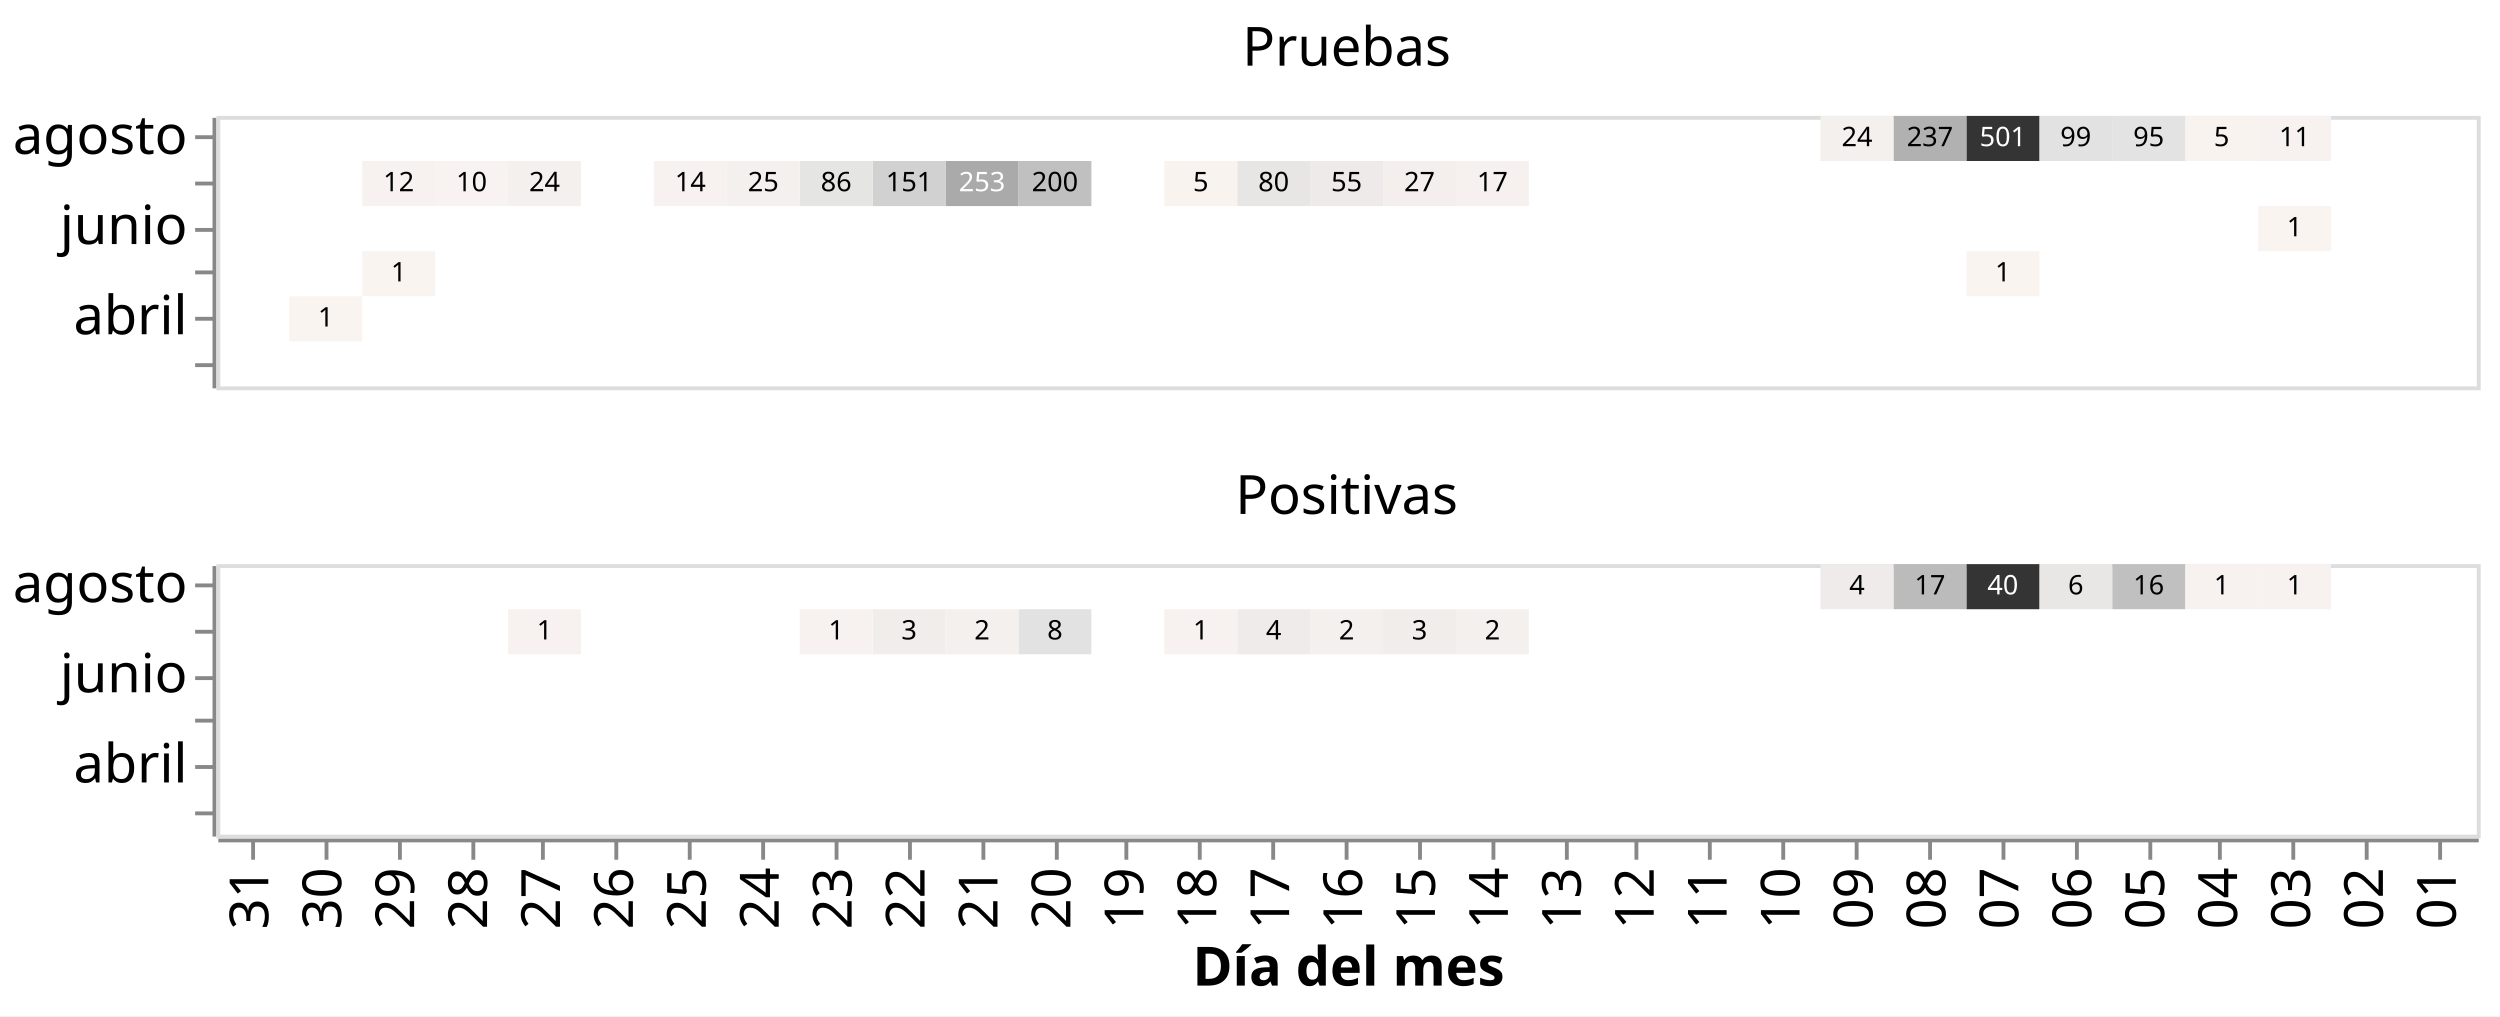
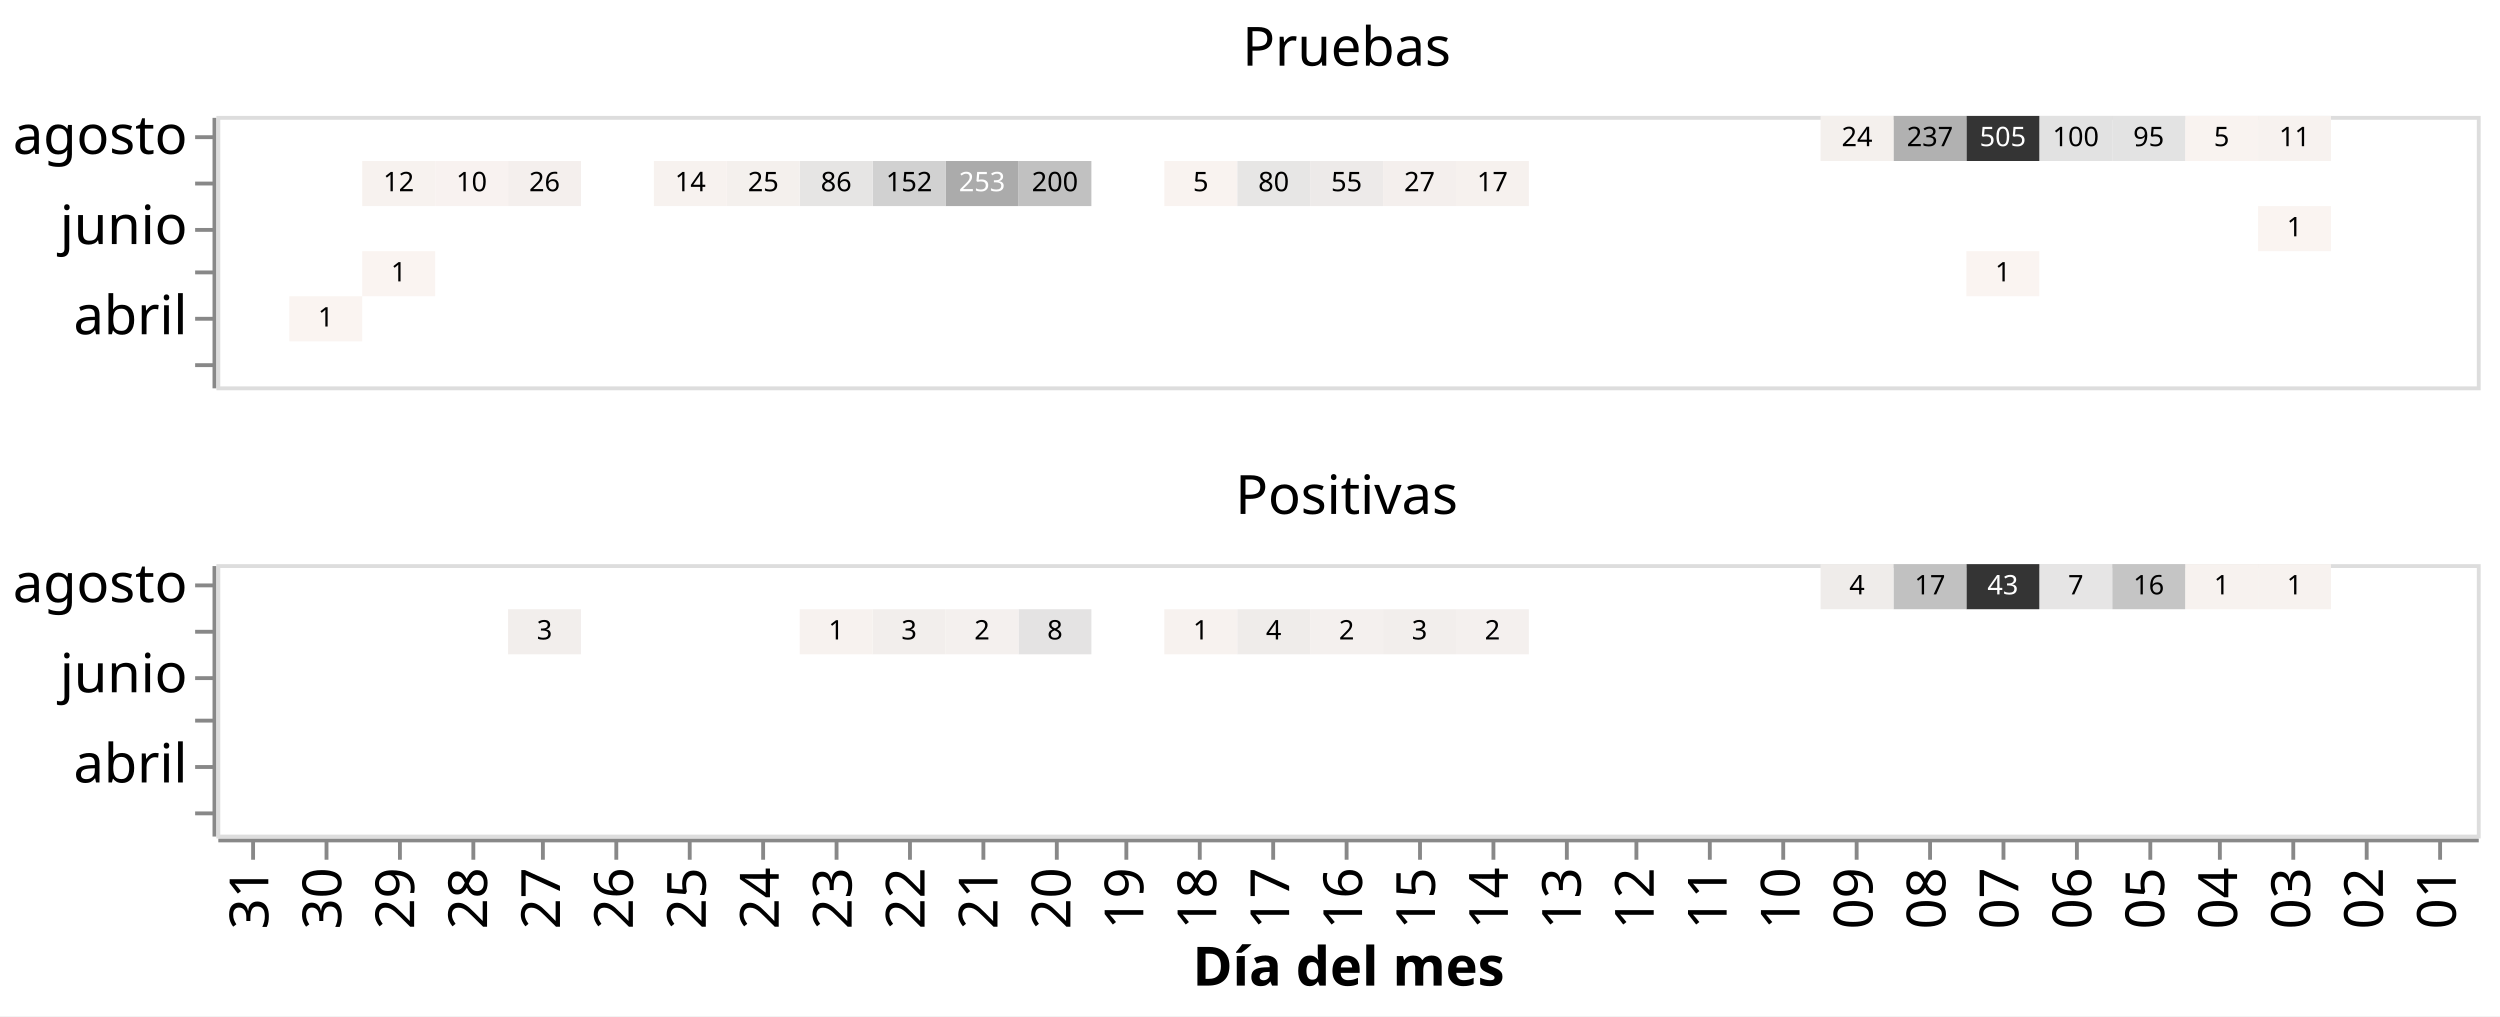
<svg xmlns="http://www.w3.org/2000/svg" class="marks" width="647" height="263" viewBox="0 0 647 263" version="1.1">
  <rect width="647" height="263" style="fill: white;" />
  <g transform="translate(56,30)">
    <g class="mark-group role-frame root">
      <g transform="translate(0,0)">
        <path class="background" d="M0,0h0v0h0Z" style="fill: none;" />
        <g>
          <g class="mark-group role-row-header row_header">
            <g transform="translate(-1,0)">
              <path class="background" d="M0,0h0v70h0Z" style="fill: none;" />
              <g>
                <g class="mark-group role-axis">
                  <g transform="translate(0.5,0.5)">
                    <path class="background" d="M0,0h0v0h0Z" style="pointer-events: none; fill: none;" />
                    <g>
                      <g class="mark-rule role-axis-tick" style="pointer-events: none;">
                        <line transform="translate(0,5)" x2="-5" y2="0" style="fill: none; stroke: #888; stroke-width: 1; opacity: 1;" />
                        <line transform="translate(0,17)" x2="-5" y2="0" style="fill: none; stroke: #888; stroke-width: 1; opacity: 1;" />
                        <line transform="translate(0,29)" x2="-5" y2="0" style="fill: none; stroke: #888; stroke-width: 1; opacity: 1;" />
                        <line transform="translate(0,40)" x2="-5" y2="0" style="fill: none; stroke: #888; stroke-width: 1; opacity: 1;" />
                        <line transform="translate(0,52)" x2="-5" y2="0" style="fill: none; stroke: #888; stroke-width: 1; opacity: 1;" />
                        <line transform="translate(0,64)" x2="-5" y2="0" style="fill: none; stroke: #888; stroke-width: 1; opacity: 1;" />
                      </g>
                      <g class="mark-text role-axis-label" style="pointer-events: none;">
                        <text text-anchor="end" transform="translate(-7,9.333333)" style="font-family: sans-serif; font-size: 14px; fill: #000; opacity: 1;">agosto</text>
                        <text text-anchor="end" transform="translate(-7,21)" style="font-family: sans-serif; font-size: 14px; fill: #000; opacity: 0;">julio</text>
                        <text text-anchor="end" transform="translate(-7,32.66667)" style="font-family: sans-serif; font-size: 14px; fill: #000; opacity: 1;">junio</text>
                        <text text-anchor="end" transform="translate(-7,44.33333)" style="font-family: sans-serif; font-size: 14px; fill: #000; opacity: 0;">mayo</text>
                        <text text-anchor="end" transform="translate(-7,56)" style="font-family: sans-serif; font-size: 14px; fill: #000; opacity: 1;">abril</text>
                        <text text-anchor="end" transform="translate(-7,67.66667)" style="font-family: sans-serif; font-size: 14px; fill: #000; opacity: 0;">marzo</text>
                      </g>
                      <g class="mark-rule role-axis-domain" style="pointer-events: none;">
                        <line transform="translate(0,0)" x2="0" y2="70" style="fill: none; stroke: #888; stroke-width: 1; opacity: 1;" />
                      </g>
                    </g>
                    <path class="foreground" d="" style="pointer-events: none; display: none; fill: none;" />
                  </g>
                </g>
              </g>
              <path class="foreground" d="" style="display: none; fill: none;" />
            </g>
            <g transform="translate(-1,116)">
              <path class="background" d="M0,0h0v70h0Z" style="fill: none;" />
              <g>
                <g class="mark-group role-axis">
                  <g transform="translate(0.5,0.5)">
                    <path class="background" d="M0,0h0v0h0Z" style="pointer-events: none; fill: none;" />
                    <g>
                      <g class="mark-rule role-axis-tick" style="pointer-events: none;">
                        <line transform="translate(0,5)" x2="-5" y2="0" style="fill: none; stroke: #888; stroke-width: 1; opacity: 1;" />
                        <line transform="translate(0,17)" x2="-5" y2="0" style="fill: none; stroke: #888; stroke-width: 1; opacity: 1;" />
                        <line transform="translate(0,29)" x2="-5" y2="0" style="fill: none; stroke: #888; stroke-width: 1; opacity: 1;" />
                        <line transform="translate(0,40)" x2="-5" y2="0" style="fill: none; stroke: #888; stroke-width: 1; opacity: 1;" />
                        <line transform="translate(0,52)" x2="-5" y2="0" style="fill: none; stroke: #888; stroke-width: 1; opacity: 1;" />
                        <line transform="translate(0,64)" x2="-5" y2="0" style="fill: none; stroke: #888; stroke-width: 1; opacity: 1;" />
                      </g>
                      <g class="mark-text role-axis-label" style="pointer-events: none;">
                        <text text-anchor="end" transform="translate(-7,9.333333)" style="font-family: sans-serif; font-size: 14px; fill: #000; opacity: 1;">agosto</text>
                        <text text-anchor="end" transform="translate(-7,21)" style="font-family: sans-serif; font-size: 14px; fill: #000; opacity: 0;">julio</text>
                        <text text-anchor="end" transform="translate(-7,32.66667)" style="font-family: sans-serif; font-size: 14px; fill: #000; opacity: 1;">junio</text>
                        <text text-anchor="end" transform="translate(-7,44.33333)" style="font-family: sans-serif; font-size: 14px; fill: #000; opacity: 0;">mayo</text>
                        <text text-anchor="end" transform="translate(-7,56)" style="font-family: sans-serif; font-size: 14px; fill: #000; opacity: 1;">abril</text>
                        <text text-anchor="end" transform="translate(-7,67.66667)" style="font-family: sans-serif; font-size: 14px; fill: #000; opacity: 0;">marzo</text>
                      </g>
                      <g class="mark-rule role-axis-domain" style="pointer-events: none;">
                        <line transform="translate(0,0)" x2="0" y2="70" style="fill: none; stroke: #888; stroke-width: 1; opacity: 1;" />
                      </g>
                    </g>
                    <path class="foreground" d="" style="pointer-events: none; display: none; fill: none;" />
                  </g>
                </g>
              </g>
              <path class="foreground" d="" style="display: none; fill: none;" />
            </g>
          </g>
          <g class="mark-group role-column-footer column_footer">
            <g transform="translate(0,187)">
              <path class="background" d="M0,0h585v0h-585Z" style="fill: none;" />
              <g>
                <g class="mark-group role-axis">
                  <g transform="translate(0.5,0.5)">
                    <path class="background" d="M0,0h0v0h0Z" style="pointer-events: none; fill: none;" />
                    <g>
                      <g class="mark-rule role-axis-tick" style="pointer-events: none;">
                        <line transform="translate(9,0)" x2="0" y2="5" style="fill: none; stroke: #888; stroke-width: 1; opacity: 1;" />
                        <line transform="translate(28,0)" x2="0" y2="5" style="fill: none; stroke: #888; stroke-width: 1; opacity: 1;" />
                        <line transform="translate(47,0)" x2="0" y2="5" style="fill: none; stroke: #888; stroke-width: 1; opacity: 1;" />
                        <line transform="translate(66,0)" x2="0" y2="5" style="fill: none; stroke: #888; stroke-width: 1; opacity: 1;" />
                        <line transform="translate(84,0)" x2="0" y2="5" style="fill: none; stroke: #888; stroke-width: 1; opacity: 1;" />
                        <line transform="translate(103,0)" x2="0" y2="5" style="fill: none; stroke: #888; stroke-width: 1; opacity: 1;" />
                        <line transform="translate(122,0)" x2="0" y2="5" style="fill: none; stroke: #888; stroke-width: 1; opacity: 1;" />
                        <line transform="translate(141,0)" x2="0" y2="5" style="fill: none; stroke: #888; stroke-width: 1; opacity: 1;" />
                        <line transform="translate(160,0)" x2="0" y2="5" style="fill: none; stroke: #888; stroke-width: 1; opacity: 1;" />
                        <line transform="translate(179,0)" x2="0" y2="5" style="fill: none; stroke: #888; stroke-width: 1; opacity: 1;" />
                        <line transform="translate(198,0)" x2="0" y2="5" style="fill: none; stroke: #888; stroke-width: 1; opacity: 1;" />
                        <line transform="translate(217,0)" x2="0" y2="5" style="fill: none; stroke: #888; stroke-width: 1; opacity: 1;" />
                        <line transform="translate(235,0)" x2="0" y2="5" style="fill: none; stroke: #888; stroke-width: 1; opacity: 1;" />
                        <line transform="translate(254,0)" x2="0" y2="5" style="fill: none; stroke: #888; stroke-width: 1; opacity: 1;" />
                        <line transform="translate(273,0)" x2="0" y2="5" style="fill: none; stroke: #888; stroke-width: 1; opacity: 1;" />
                        <line transform="translate(292,0)" x2="0" y2="5" style="fill: none; stroke: #888; stroke-width: 1; opacity: 1;" />
                        <line transform="translate(311,0)" x2="0" y2="5" style="fill: none; stroke: #888; stroke-width: 1; opacity: 1;" />
                        <line transform="translate(330,0)" x2="0" y2="5" style="fill: none; stroke: #888; stroke-width: 1; opacity: 1;" />
                        <line transform="translate(349,0)" x2="0" y2="5" style="fill: none; stroke: #888; stroke-width: 1; opacity: 1;" />
                        <line transform="translate(367,0)" x2="0" y2="5" style="fill: none; stroke: #888; stroke-width: 1; opacity: 1;" />
                        <line transform="translate(386,0)" x2="0" y2="5" style="fill: none; stroke: #888; stroke-width: 1; opacity: 1;" />
                        <line transform="translate(405,0)" x2="0" y2="5" style="fill: none; stroke: #888; stroke-width: 1; opacity: 1;" />
                        <line transform="translate(424,0)" x2="0" y2="5" style="fill: none; stroke: #888; stroke-width: 1; opacity: 1;" />
                        <line transform="translate(443,0)" x2="0" y2="5" style="fill: none; stroke: #888; stroke-width: 1; opacity: 1;" />
                        <line transform="translate(462,0)" x2="0" y2="5" style="fill: none; stroke: #888; stroke-width: 1; opacity: 1;" />
                        <line transform="translate(481,0)" x2="0" y2="5" style="fill: none; stroke: #888; stroke-width: 1; opacity: 1;" />
                        <line transform="translate(500,0)" x2="0" y2="5" style="fill: none; stroke: #888; stroke-width: 1; opacity: 1;" />
                        <line transform="translate(518,0)" x2="0" y2="5" style="fill: none; stroke: #888; stroke-width: 1; opacity: 1;" />
                        <line transform="translate(537,0)" x2="0" y2="5" style="fill: none; stroke: #888; stroke-width: 1; opacity: 1;" />
                        <line transform="translate(556,0)" x2="0" y2="5" style="fill: none; stroke: #888; stroke-width: 1; opacity: 1;" />
                        <line transform="translate(575,0)" x2="0" y2="5" style="fill: none; stroke: #888; stroke-width: 1; opacity: 1;" />
                      </g>
                      <g class="mark-text role-axis-label" style="pointer-events: none;">
                        <text text-anchor="end" transform="translate(8.935484,7) rotate(270) translate(0,4)" style="font-family: sans-serif; font-size: 14px; fill: #000; opacity: 1;">31</text>
                        <text text-anchor="end" transform="translate(27.80645,7) rotate(270) translate(0,4)" style="font-family: sans-serif; font-size: 14px; fill: #000; opacity: 1;">30</text>
                        <text text-anchor="end" transform="translate(46.67742,7) rotate(270) translate(0,4)" style="font-family: sans-serif; font-size: 14px; fill: #000; opacity: 1;">29</text>
                        <text text-anchor="end" transform="translate(65.54839,7) rotate(270) translate(0,4)" style="font-family: sans-serif; font-size: 14px; fill: #000; opacity: 1;">28</text>
                        <text text-anchor="end" transform="translate(84.41935,7) rotate(270) translate(0,4)" style="font-family: sans-serif; font-size: 14px; fill: #000; opacity: 1;">27</text>
                        <text text-anchor="end" transform="translate(103.2903,7) rotate(270) translate(0,4)" style="font-family: sans-serif; font-size: 14px; fill: #000; opacity: 1;">26</text>
                        <text text-anchor="end" transform="translate(122.1613,7) rotate(270) translate(0,4)" style="font-family: sans-serif; font-size: 14px; fill: #000; opacity: 1;">25</text>
                        <text text-anchor="end" transform="translate(141.0323,7) rotate(270) translate(0,4)" style="font-family: sans-serif; font-size: 14px; fill: #000; opacity: 1;">24</text>
                        <text text-anchor="end" transform="translate(159.9032,7) rotate(270) translate(0,4)" style="font-family: sans-serif; font-size: 14px; fill: #000; opacity: 1;">23</text>
                        <text text-anchor="end" transform="translate(178.7742,7) rotate(270) translate(0,4)" style="font-family: sans-serif; font-size: 14px; fill: #000; opacity: 1;">22</text>
                        <text text-anchor="end" transform="translate(197.6452,7) rotate(270) translate(0,4)" style="font-family: sans-serif; font-size: 14px; fill: #000; opacity: 1;">21</text>
                        <text text-anchor="end" transform="translate(216.5161,7) rotate(270) translate(0,4)" style="font-family: sans-serif; font-size: 14px; fill: #000; opacity: 1;">20</text>
                        <text text-anchor="end" transform="translate(235.3871,7) rotate(270) translate(0,4)" style="font-family: sans-serif; font-size: 14px; fill: #000; opacity: 1;">19</text>
                        <text text-anchor="end" transform="translate(254.2581,7) rotate(270) translate(0,4)" style="font-family: sans-serif; font-size: 14px; fill: #000; opacity: 1;">18</text>
                        <text text-anchor="end" transform="translate(273.129,7) rotate(270) translate(0,4)" style="font-family: sans-serif; font-size: 14px; fill: #000; opacity: 1;">17</text>
                        <text text-anchor="end" transform="translate(292,7) rotate(270) translate(0,4)" style="font-family: sans-serif; font-size: 14px; fill: #000; opacity: 1;">16</text>
                        <text text-anchor="end" transform="translate(310.871,7) rotate(270) translate(0,4)" style="font-family: sans-serif; font-size: 14px; fill: #000; opacity: 1;">15</text>
                        <text text-anchor="end" transform="translate(329.7419,7) rotate(270) translate(0,4)" style="font-family: sans-serif; font-size: 14px; fill: #000; opacity: 1;">14</text>
                        <text text-anchor="end" transform="translate(348.6129,7) rotate(270) translate(0,4)" style="font-family: sans-serif; font-size: 14px; fill: #000; opacity: 1;">13</text>
                        <text text-anchor="end" transform="translate(367.4839,7) rotate(270) translate(0,4)" style="font-family: sans-serif; font-size: 14px; fill: #000; opacity: 1;">12</text>
                        <text text-anchor="end" transform="translate(386.3548,7) rotate(270) translate(0,4)" style="font-family: sans-serif; font-size: 14px; fill: #000; opacity: 1;">11</text>
                        <text text-anchor="end" transform="translate(405.2258,7) rotate(270) translate(0,4)" style="font-family: sans-serif; font-size: 14px; fill: #000; opacity: 1;">10</text>
                        <text text-anchor="end" transform="translate(424.0968,7) rotate(270) translate(0,4)" style="font-family: sans-serif; font-size: 14px; fill: #000; opacity: 1;">09</text>
                        <text text-anchor="end" transform="translate(442.9677,7) rotate(270) translate(0,4)" style="font-family: sans-serif; font-size: 14px; fill: #000; opacity: 1;">08</text>
                        <text text-anchor="end" transform="translate(461.8387,7) rotate(270) translate(0,4)" style="font-family: sans-serif; font-size: 14px; fill: #000; opacity: 1;">07</text>
                        <text text-anchor="end" transform="translate(480.7097,7) rotate(270) translate(0,4)" style="font-family: sans-serif; font-size: 14px; fill: #000; opacity: 1;">06</text>
                        <text text-anchor="end" transform="translate(499.5806,7) rotate(270) translate(0,4)" style="font-family: sans-serif; font-size: 14px; fill: #000; opacity: 1;">05</text>
                        <text text-anchor="end" transform="translate(518.4516,7) rotate(270) translate(0,4)" style="font-family: sans-serif; font-size: 14px; fill: #000; opacity: 1;">04</text>
                        <text text-anchor="end" transform="translate(537.3226,7) rotate(270) translate(0,4)" style="font-family: sans-serif; font-size: 14px; fill: #000; opacity: 1;">03</text>
                        <text text-anchor="end" transform="translate(556.1935,7) rotate(270) translate(0,4)" style="font-family: sans-serif; font-size: 14px; fill: #000; opacity: 1;">02</text>
                        <text text-anchor="end" transform="translate(575.0645,7) rotate(270) translate(0,4)" style="font-family: sans-serif; font-size: 14px; fill: #000; opacity: 1;">01</text>
                      </g>
                      <g class="mark-rule role-axis-domain" style="pointer-events: none;">
                        <line transform="translate(0,0)" x2="585" y2="0" style="fill: none; stroke: #888; stroke-width: 1; opacity: 1;" />
                      </g>
                      <g class="mark-text role-axis-title" style="pointer-events: none;">
                        <text text-anchor="middle" transform="translate(292.5,37.57227)" style="font-family: sans-serif; font-size: 14px; font-weight: bold; fill: #000; opacity: 1;">Día del mes</text>
                      </g>
                    </g>
                    <path class="foreground" d="" style="pointer-events: none; display: none; fill: none;" />
                  </g>
                </g>
              </g>
              <path class="foreground" d="" style="display: none; fill: none;" />
            </g>
          </g>
          <g class="mark-group role-scope cell">
            <g transform="translate(0,0)">
              <path class="background" d="M0.5,0.5h585v70h-585Z" style="fill: none; stroke: #ddd;" />
              <g>
                <g class="mark-rect role-mark child_layer_0_marks">
                  <path d="M18.871,46.667h18.871v11.667h-18.871Z" style="fill: rgb(250, 244, 241);" />
                  <path d="M452.903,35h18.871v11.667h-18.871Z" style="fill: rgb(250, 244, 241);" />
                  <path d="M37.742,35h18.871v11.667h-18.871Z" style="fill: rgb(250, 244, 241);" />
                  <path d="M528.387,23.333h18.871v11.667h-18.871Z" style="fill: rgb(250, 244, 241);" />
                  <path d="M320.806,11.667h18.871v11.667h-18.871Z" style="fill: rgb(246, 241, 238);" />
                  <path d="M301.935,11.667h18.871v11.667h-18.871Z" style="fill: rgb(244, 239, 237);" />
                  <path d="M283.065,11.667h18.871v11.667h-18.871Z" style="fill: rgb(237, 234, 233);" />
                  <path d="M264.194,11.667h18.871v11.667h-18.871Z" style="fill: rgb(231, 230, 229);" />
                  <path d="M245.323,11.667h18.871v11.667h-18.871Z" style="fill: rgb(249, 243, 240);" />
-                   <path d="M207.581,11.667h18.871v11.667h-18.871Z" style="fill: rgb(192, 192, 192);" />
-                   <path d="M188.71,11.667h18.871v11.667h-18.871Z" style="fill: rgb(170, 170, 170);" />
+                   <path d="M207.581,11.667h18.871v11.667h-18.871Z" style="fill: rgb(193, 193, 193);" />
+                   <path d="M188.71,11.667h18.871v11.667h-18.871Z" style="fill: rgb(171, 171, 171);" />
                  <path d="M169.839,11.667h18.871v11.667h-18.871Z" style="fill: rgb(209, 209, 209);" />
-                   <path d="M150.968,11.667h18.871v11.667h-18.871Z" style="fill: rgb(229, 229, 228);" />
+                   <path d="M150.968,11.667h18.871v11.667h-18.871Z" style="fill: rgb(230, 229, 228);" />
                  <path d="M132.097,11.667h18.871v11.667h-18.871Z" style="fill: rgb(244, 240, 237);" />
-                   <path d="M113.226,11.667h18.871v11.667h-18.871Z" style="fill: rgb(247, 241, 239);" />
-                   <path d="M75.484,11.667h18.871v11.667h-18.871Z" style="fill: rgb(244, 240, 237);" />
+                   <path d="M113.226,11.667h18.871v11.667h-18.871Z" style="fill: rgb(247, 242, 239);" />
+                   <path d="M75.484,11.667h18.871v11.667h-18.871Z" style="fill: rgb(244, 239, 237);" />
                  <path d="M56.613,11.667h18.871v11.667h-18.871Z" style="fill: rgb(248, 242, 240);" />
                  <path d="M37.742,11.667h18.871v11.667h-18.871Z" style="fill: rgb(247, 242, 239);" />
                  <path d="M528.387,0h18.871v11.667h-18.871Z" style="fill: rgb(247, 242, 239);" />
                  <path d="M509.516,0h18.871v11.667h-18.871Z" style="fill: rgb(249, 243, 240);" />
                  <path d="M490.645,0h18.871v11.667h-18.871Z" style="fill: rgb(227, 227, 227);" />
                  <path d="M471.774,0h18.871v11.667h-18.871Z" style="fill: rgb(226, 226, 226);" />
                  <path d="M452.903,0h18.871v11.667h-18.871Z" style="fill: rgb(52, 52, 52);" />
                  <path d="M434.032,0h18.871v11.667h-18.871Z" style="fill: rgb(177, 177, 177);" />
                  <path d="M415.161,0h18.871v11.667h-18.871Z" style="fill: rgb(244, 240, 237);" />
                </g>
                <g class="mark-text role-mark child_layer_1_marks">
                  <text text-anchor="middle" transform="translate(28.30645,54.5)" style="font-family: sans-serif; font-size: 7px; fill: black;">1</text>
                  <text text-anchor="middle" transform="translate(462.3387,42.83333)" style="font-family: sans-serif; font-size: 7px; fill: black;">1</text>
                  <text text-anchor="middle" transform="translate(47.17742,42.83333)" style="font-family: sans-serif; font-size: 7px; fill: black;">1</text>
                  <text text-anchor="middle" transform="translate(537.8226,31.16667)" style="font-family: sans-serif; font-size: 7px; fill: black;">1</text>
                  <text text-anchor="middle" transform="translate(330.2419,19.5)" style="font-family: sans-serif; font-size: 7px; fill: black;">17</text>
                  <text text-anchor="middle" transform="translate(311.371,19.5)" style="font-family: sans-serif; font-size: 7px; fill: black;">27</text>
                  <text text-anchor="middle" transform="translate(292.5,19.5)" style="font-family: sans-serif; font-size: 7px; fill: black;">55</text>
                  <text text-anchor="middle" transform="translate(273.629,19.5)" style="font-family: sans-serif; font-size: 7px; fill: black;">80</text>
                  <text text-anchor="middle" transform="translate(254.7581,19.5)" style="font-family: sans-serif; font-size: 7px; fill: black;">5</text>
                  <text text-anchor="middle" transform="translate(217.0161,19.5)" style="font-family: sans-serif; font-size: 7px; fill: black;">200</text>
                  <text text-anchor="middle" transform="translate(198.1452,19.5)" style="font-family: sans-serif; font-size: 7px; fill: white;">253</text>
-                   <text text-anchor="middle" transform="translate(179.2742,19.5)" style="font-family: sans-serif; font-size: 7px; fill: black;">151</text>
+                   <text text-anchor="middle" transform="translate(179.2742,19.5)" style="font-family: sans-serif; font-size: 7px; fill: black;">152</text>
                  <text text-anchor="middle" transform="translate(160.4032,19.5)" style="font-family: sans-serif; font-size: 7px; fill: black;">86</text>
                  <text text-anchor="middle" transform="translate(141.5323,19.5)" style="font-family: sans-serif; font-size: 7px; fill: black;">25</text>
                  <text text-anchor="middle" transform="translate(122.6613,19.5)" style="font-family: sans-serif; font-size: 7px; fill: black;">14</text>
-                   <text text-anchor="middle" transform="translate(84.91935,19.5)" style="font-family: sans-serif; font-size: 7px; fill: black;">24</text>
+                   <text text-anchor="middle" transform="translate(84.91935,19.5)" style="font-family: sans-serif; font-size: 7px; fill: black;">26</text>
                  <text text-anchor="middle" transform="translate(66.04839,19.5)" style="font-family: sans-serif; font-size: 7px; fill: black;">10</text>
                  <text text-anchor="middle" transform="translate(47.17742,19.5)" style="font-family: sans-serif; font-size: 7px; fill: black;">12</text>
                  <text text-anchor="middle" transform="translate(537.8226,7.833333)" style="font-family: sans-serif; font-size: 7px; fill: black;">11</text>
                  <text text-anchor="middle" transform="translate(518.9516,7.833333)" style="font-family: sans-serif; font-size: 7px; fill: black;">5</text>
                  <text text-anchor="middle" transform="translate(500.0806,7.833333)" style="font-family: sans-serif; font-size: 7px; fill: black;">95</text>
-                   <text text-anchor="middle" transform="translate(481.2097,7.833333)" style="font-family: sans-serif; font-size: 7px; fill: black;">99</text>
-                   <text text-anchor="middle" transform="translate(462.3387,7.833333)" style="font-family: sans-serif; font-size: 7px; fill: white;">501</text>
+                   <text text-anchor="middle" transform="translate(481.2097,7.833333)" style="font-family: sans-serif; font-size: 7px; fill: black;">100</text>
+                   <text text-anchor="middle" transform="translate(462.3387,7.833333)" style="font-family: sans-serif; font-size: 7px; fill: white;">505</text>
                  <text text-anchor="middle" transform="translate(443.4677,7.833333)" style="font-family: sans-serif; font-size: 7px; fill: black;">237</text>
                  <text text-anchor="middle" transform="translate(424.5968,7.833333)" style="font-family: sans-serif; font-size: 7px; fill: black;">24</text>
                </g>
                <g class="mark-group role-title">
                  <g transform="translate(292.5,-24)">
                    <path class="background" d="M0,0h0v0h0Z" style="pointer-events: none; fill: none;" />
                    <g>
                      <g class="mark-text role-title-text" style="pointer-events: none;">
                        <text text-anchor="middle" transform="translate(0,11)" style="font-family: sans-serif; font-size: 14px; fill: #000; opacity: 1;">Pruebas</text>
                      </g>
                    </g>
                    <path class="foreground" d="" style="pointer-events: none; display: none; fill: none;" />
                  </g>
                </g>
              </g>
              <path class="foreground" d="" style="display: none; fill: none;" />
            </g>
            <g transform="translate(0,116)">
              <path class="background" d="M0.5,0.5h585v70h-585Z" style="fill: none; stroke: #ddd;" />
              <g>
                <g class="mark-rect role-mark child_layer_0_marks">
-                   <path d="M320.806,11.667h18.871v11.667h-18.871Z" style="fill: rgb(244, 240, 237);" />
-                   <path d="M301.935,11.667h18.871v11.667h-18.871Z" style="fill: rgb(241, 237, 235);" />
-                   <path d="M283.065,11.667h18.871v11.667h-18.871Z" style="fill: rgb(244, 240, 237);" />
-                   <path d="M264.194,11.667h18.871v11.667h-18.871Z" style="fill: rgb(238, 235, 234);" />
+                   <path d="M320.806,11.667h18.871v11.667h-18.871Z" style="fill: rgb(244, 240, 238);" />
+                   <path d="M301.935,11.667h18.871v11.667h-18.871Z" style="fill: rgb(242, 238, 236);" />
+                   <path d="M283.065,11.667h18.871v11.667h-18.871Z" style="fill: rgb(244, 240, 238);" />
+                   <path d="M264.194,11.667h18.871v11.667h-18.871Z" style="fill: rgb(239, 236, 234);" />
                  <path d="M245.323,11.667h18.871v11.667h-18.871Z" style="fill: rgb(247, 242, 239);" />
-                   <path d="M207.581,11.667h18.871v11.667h-18.871Z" style="fill: rgb(226, 226, 226);" />
-                   <path d="M188.71,11.667h18.871v11.667h-18.871Z" style="fill: rgb(244, 240, 237);" />
-                   <path d="M169.839,11.667h18.871v11.667h-18.871Z" style="fill: rgb(241, 237, 235);" />
+                   <path d="M207.581,11.667h18.871v11.667h-18.871Z" style="fill: rgb(228, 227, 227);" />
+                   <path d="M188.71,11.667h18.871v11.667h-18.871Z" style="fill: rgb(244, 240, 238);" />
+                   <path d="M169.839,11.667h18.871v11.667h-18.871Z" style="fill: rgb(242, 238, 236);" />
                  <path d="M150.968,11.667h18.871v11.667h-18.871Z" style="fill: rgb(247, 242, 239);" />
-                   <path d="M75.484,11.667h18.871v11.667h-18.871Z" style="fill: rgb(247, 242, 239);" />
+                   <path d="M75.484,11.667h18.871v11.667h-18.871Z" style="fill: rgb(242, 238, 236);" />
                  <path d="M528.387,0h18.871v11.667h-18.871Z" style="fill: rgb(247, 242, 239);" />
                  <path d="M509.516,0h18.871v11.667h-18.871Z" style="fill: rgb(247, 242, 239);" />
-                   <path d="M490.645,0h18.871v11.667h-18.871Z" style="fill: rgb(192, 192, 192);" />
-                   <path d="M471.774,0h18.871v11.667h-18.871Z" style="fill: rgb(232, 231, 230);" />
+                   <path d="M490.645,0h18.871v11.667h-18.871Z" style="fill: rgb(197, 197, 197);" />
+                   <path d="M471.774,0h18.871v11.667h-18.871Z" style="fill: rgb(230, 229, 229);" />
                  <path d="M452.903,0h18.871v11.667h-18.871Z" style="fill: rgb(52, 52, 52);" />
-                   <path d="M434.032,0h18.871v11.667h-18.871Z" style="fill: rgb(187, 187, 187);" />
-                   <path d="M415.161,0h18.871v11.667h-18.871Z" style="fill: rgb(238, 235, 234);" />
+                   <path d="M434.032,0h18.871v11.667h-18.871Z" style="fill: rgb(193, 193, 193);" />
+                   <path d="M415.161,0h18.871v11.667h-18.871Z" style="fill: rgb(239, 236, 234);" />
                </g>
                <g class="mark-text role-mark child_layer_1_marks">
                  <text text-anchor="middle" transform="translate(330.2419,19.5)" style="font-family: sans-serif; font-size: 7px; fill: black;">2</text>
                  <text text-anchor="middle" transform="translate(311.371,19.5)" style="font-family: sans-serif; font-size: 7px; fill: black;">3</text>
                  <text text-anchor="middle" transform="translate(292.5,19.5)" style="font-family: sans-serif; font-size: 7px; fill: black;">2</text>
                  <text text-anchor="middle" transform="translate(273.629,19.5)" style="font-family: sans-serif; font-size: 7px; fill: black;">4</text>
                  <text text-anchor="middle" transform="translate(254.7581,19.5)" style="font-family: sans-serif; font-size: 7px; fill: black;">1</text>
                  <text text-anchor="middle" transform="translate(217.0161,19.5)" style="font-family: sans-serif; font-size: 7px; fill: black;">8</text>
                  <text text-anchor="middle" transform="translate(198.1452,19.5)" style="font-family: sans-serif; font-size: 7px; fill: black;">2</text>
                  <text text-anchor="middle" transform="translate(179.2742,19.5)" style="font-family: sans-serif; font-size: 7px; fill: black;">3</text>
                  <text text-anchor="middle" transform="translate(160.4032,19.5)" style="font-family: sans-serif; font-size: 7px; fill: black;">1</text>
-                   <text text-anchor="middle" transform="translate(84.91935,19.5)" style="font-family: sans-serif; font-size: 7px; fill: black;">1</text>
+                   <text text-anchor="middle" transform="translate(84.91935,19.5)" style="font-family: sans-serif; font-size: 7px; fill: black;">3</text>
                  <text text-anchor="middle" transform="translate(537.8226,7.833333)" style="font-family: sans-serif; font-size: 7px; fill: black;">1</text>
                  <text text-anchor="middle" transform="translate(518.9516,7.833333)" style="font-family: sans-serif; font-size: 7px; fill: black;">1</text>
                  <text text-anchor="middle" transform="translate(500.0806,7.833333)" style="font-family: sans-serif; font-size: 7px; fill: black;">16</text>
-                   <text text-anchor="middle" transform="translate(481.2097,7.833333)" style="font-family: sans-serif; font-size: 7px; fill: black;">6</text>
-                   <text text-anchor="middle" transform="translate(462.3387,7.833333)" style="font-family: sans-serif; font-size: 7px; fill: white;">40</text>
+                   <text text-anchor="middle" transform="translate(481.2097,7.833333)" style="font-family: sans-serif; font-size: 7px; fill: black;">7</text>
+                   <text text-anchor="middle" transform="translate(462.3387,7.833333)" style="font-family: sans-serif; font-size: 7px; fill: white;">43</text>
                  <text text-anchor="middle" transform="translate(443.4677,7.833333)" style="font-family: sans-serif; font-size: 7px; fill: black;">17</text>
                  <text text-anchor="middle" transform="translate(424.5968,7.833333)" style="font-family: sans-serif; font-size: 7px; fill: black;">4</text>
                </g>
                <g class="mark-group role-title">
                  <g transform="translate(292.5,-24)">
                    <path class="background" d="M0,0h0v0h0Z" style="pointer-events: none; fill: none;" />
                    <g>
                      <g class="mark-text role-title-text" style="pointer-events: none;">
                        <text text-anchor="middle" transform="translate(0,11)" style="font-family: sans-serif; font-size: 14px; fill: #000; opacity: 1;">Positivas</text>
                      </g>
                    </g>
                    <path class="foreground" d="" style="pointer-events: none; display: none; fill: none;" />
                  </g>
                </g>
              </g>
              <path class="foreground" d="" style="display: none; fill: none;" />
            </g>
          </g>
        </g>
        <path class="foreground" d="" style="display: none; fill: none;" />
      </g>
    </g>
  </g>
</svg>
